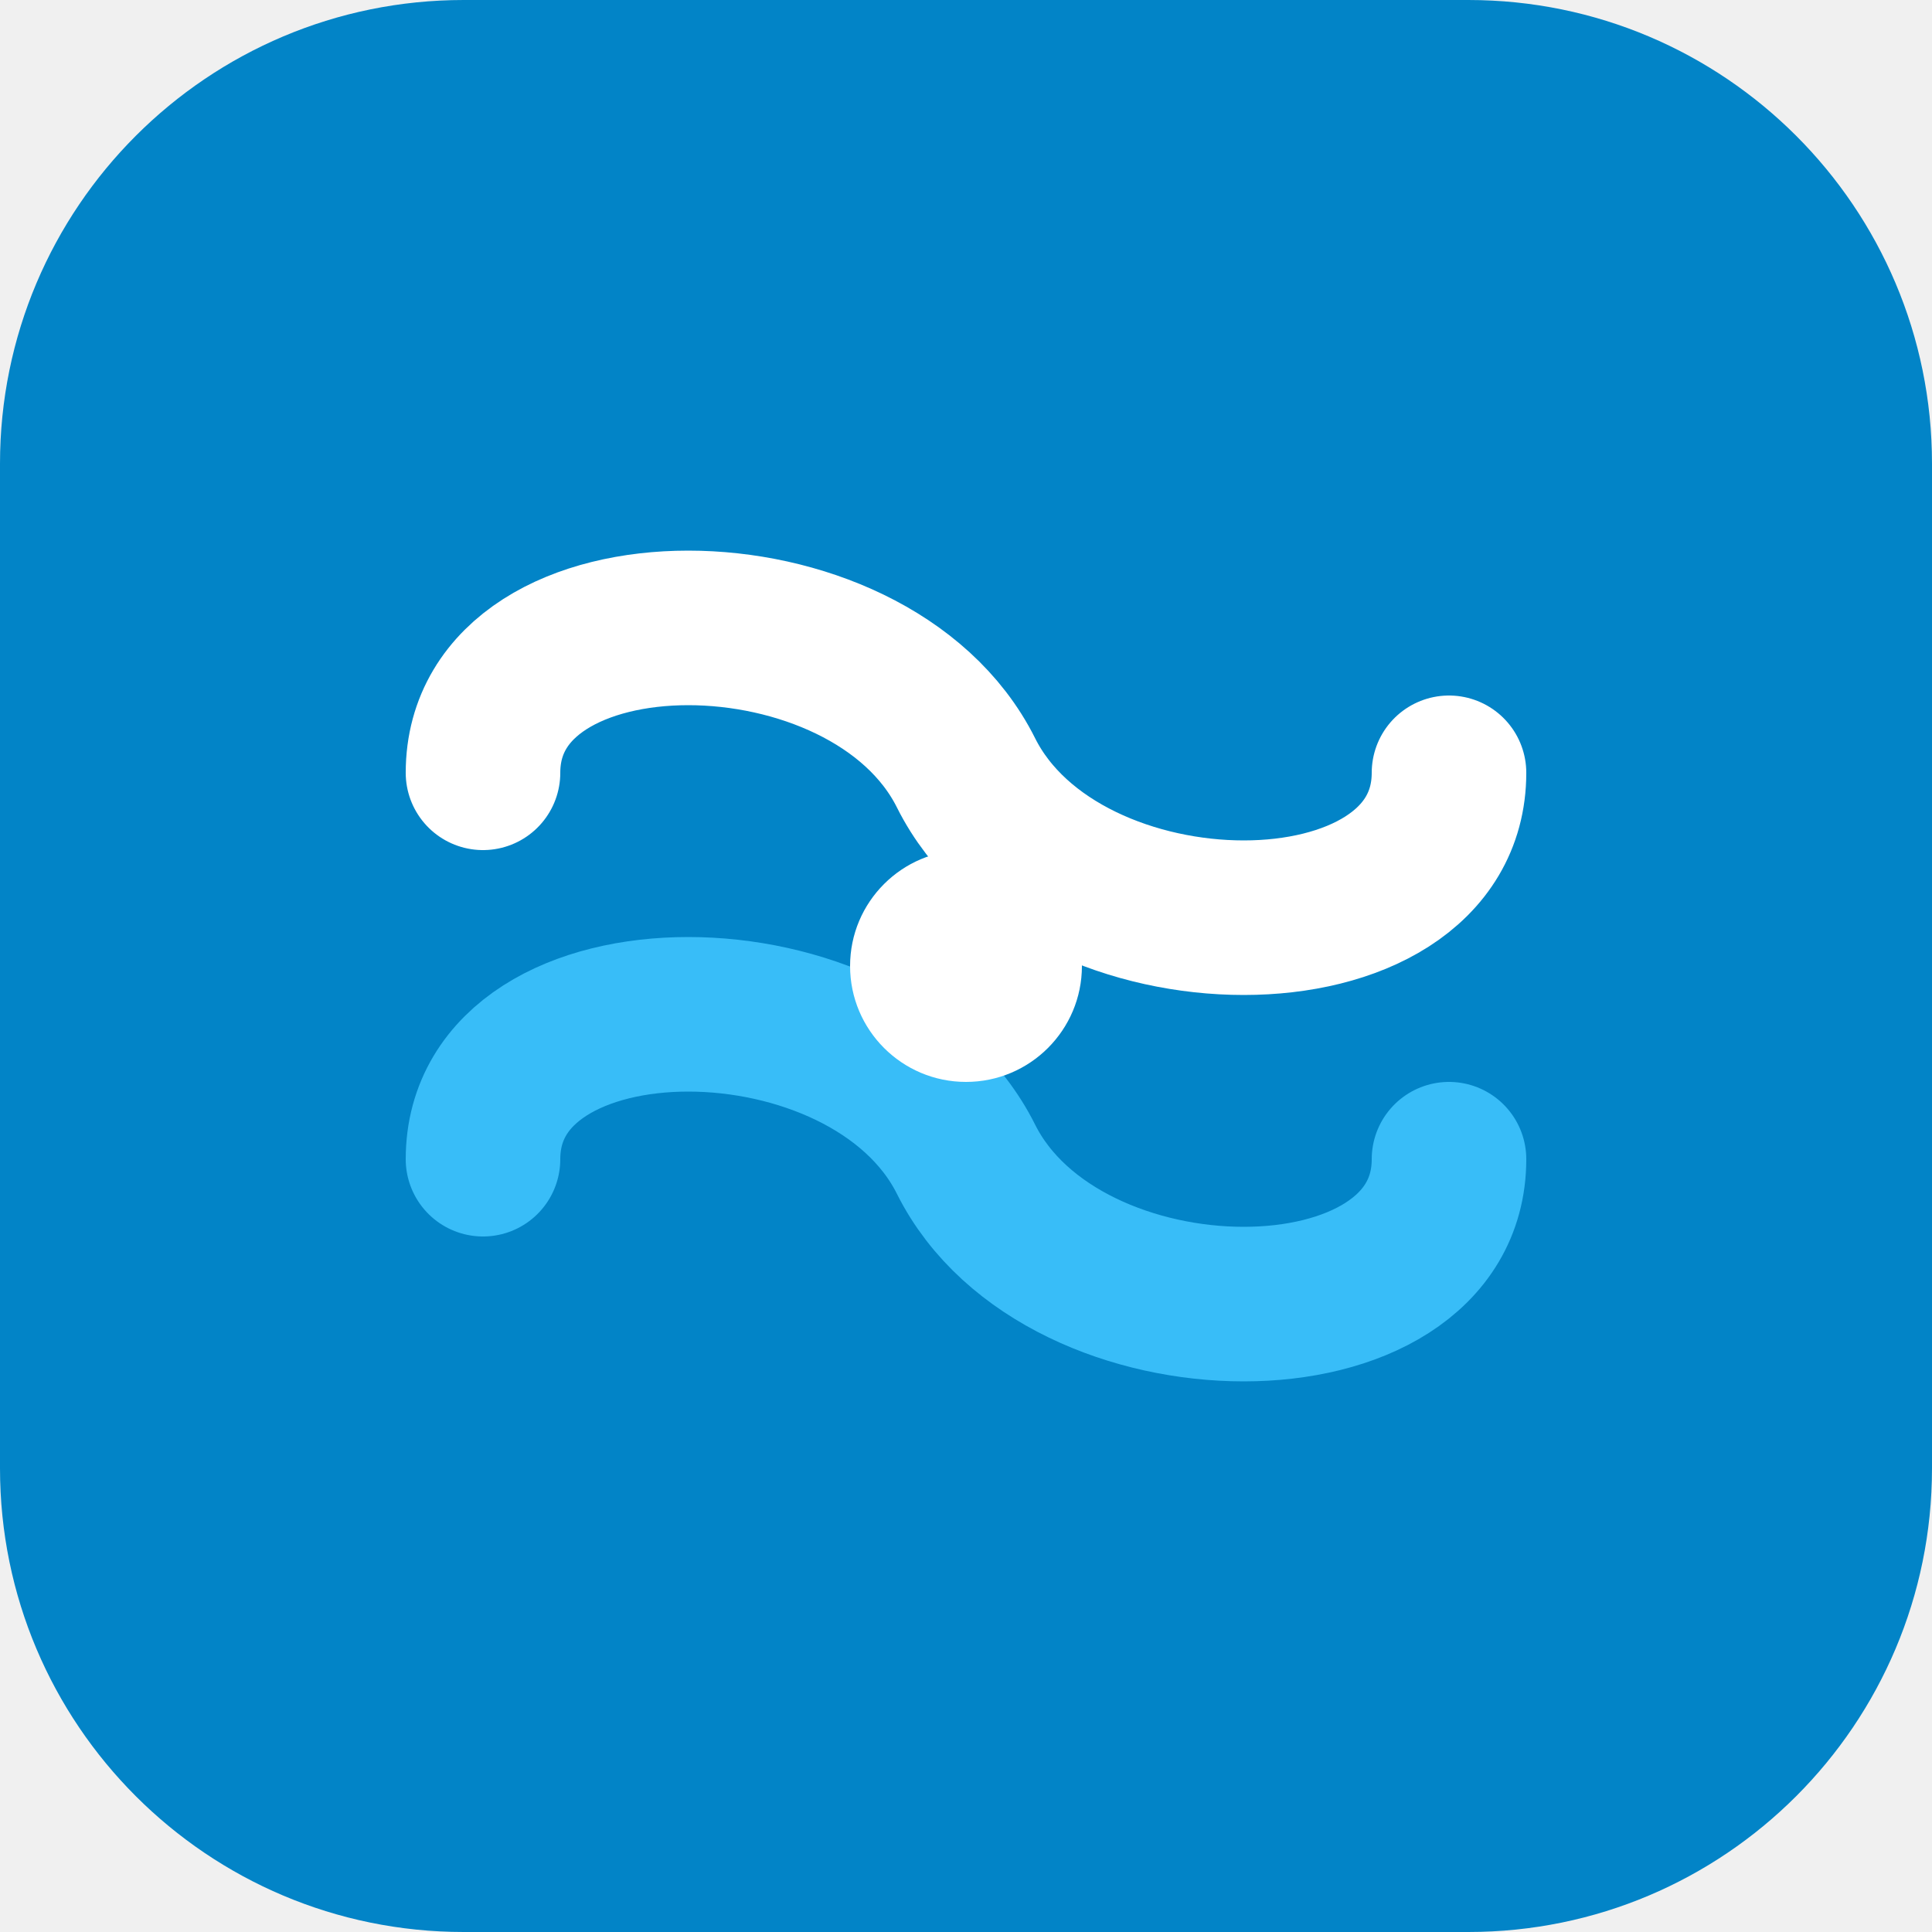
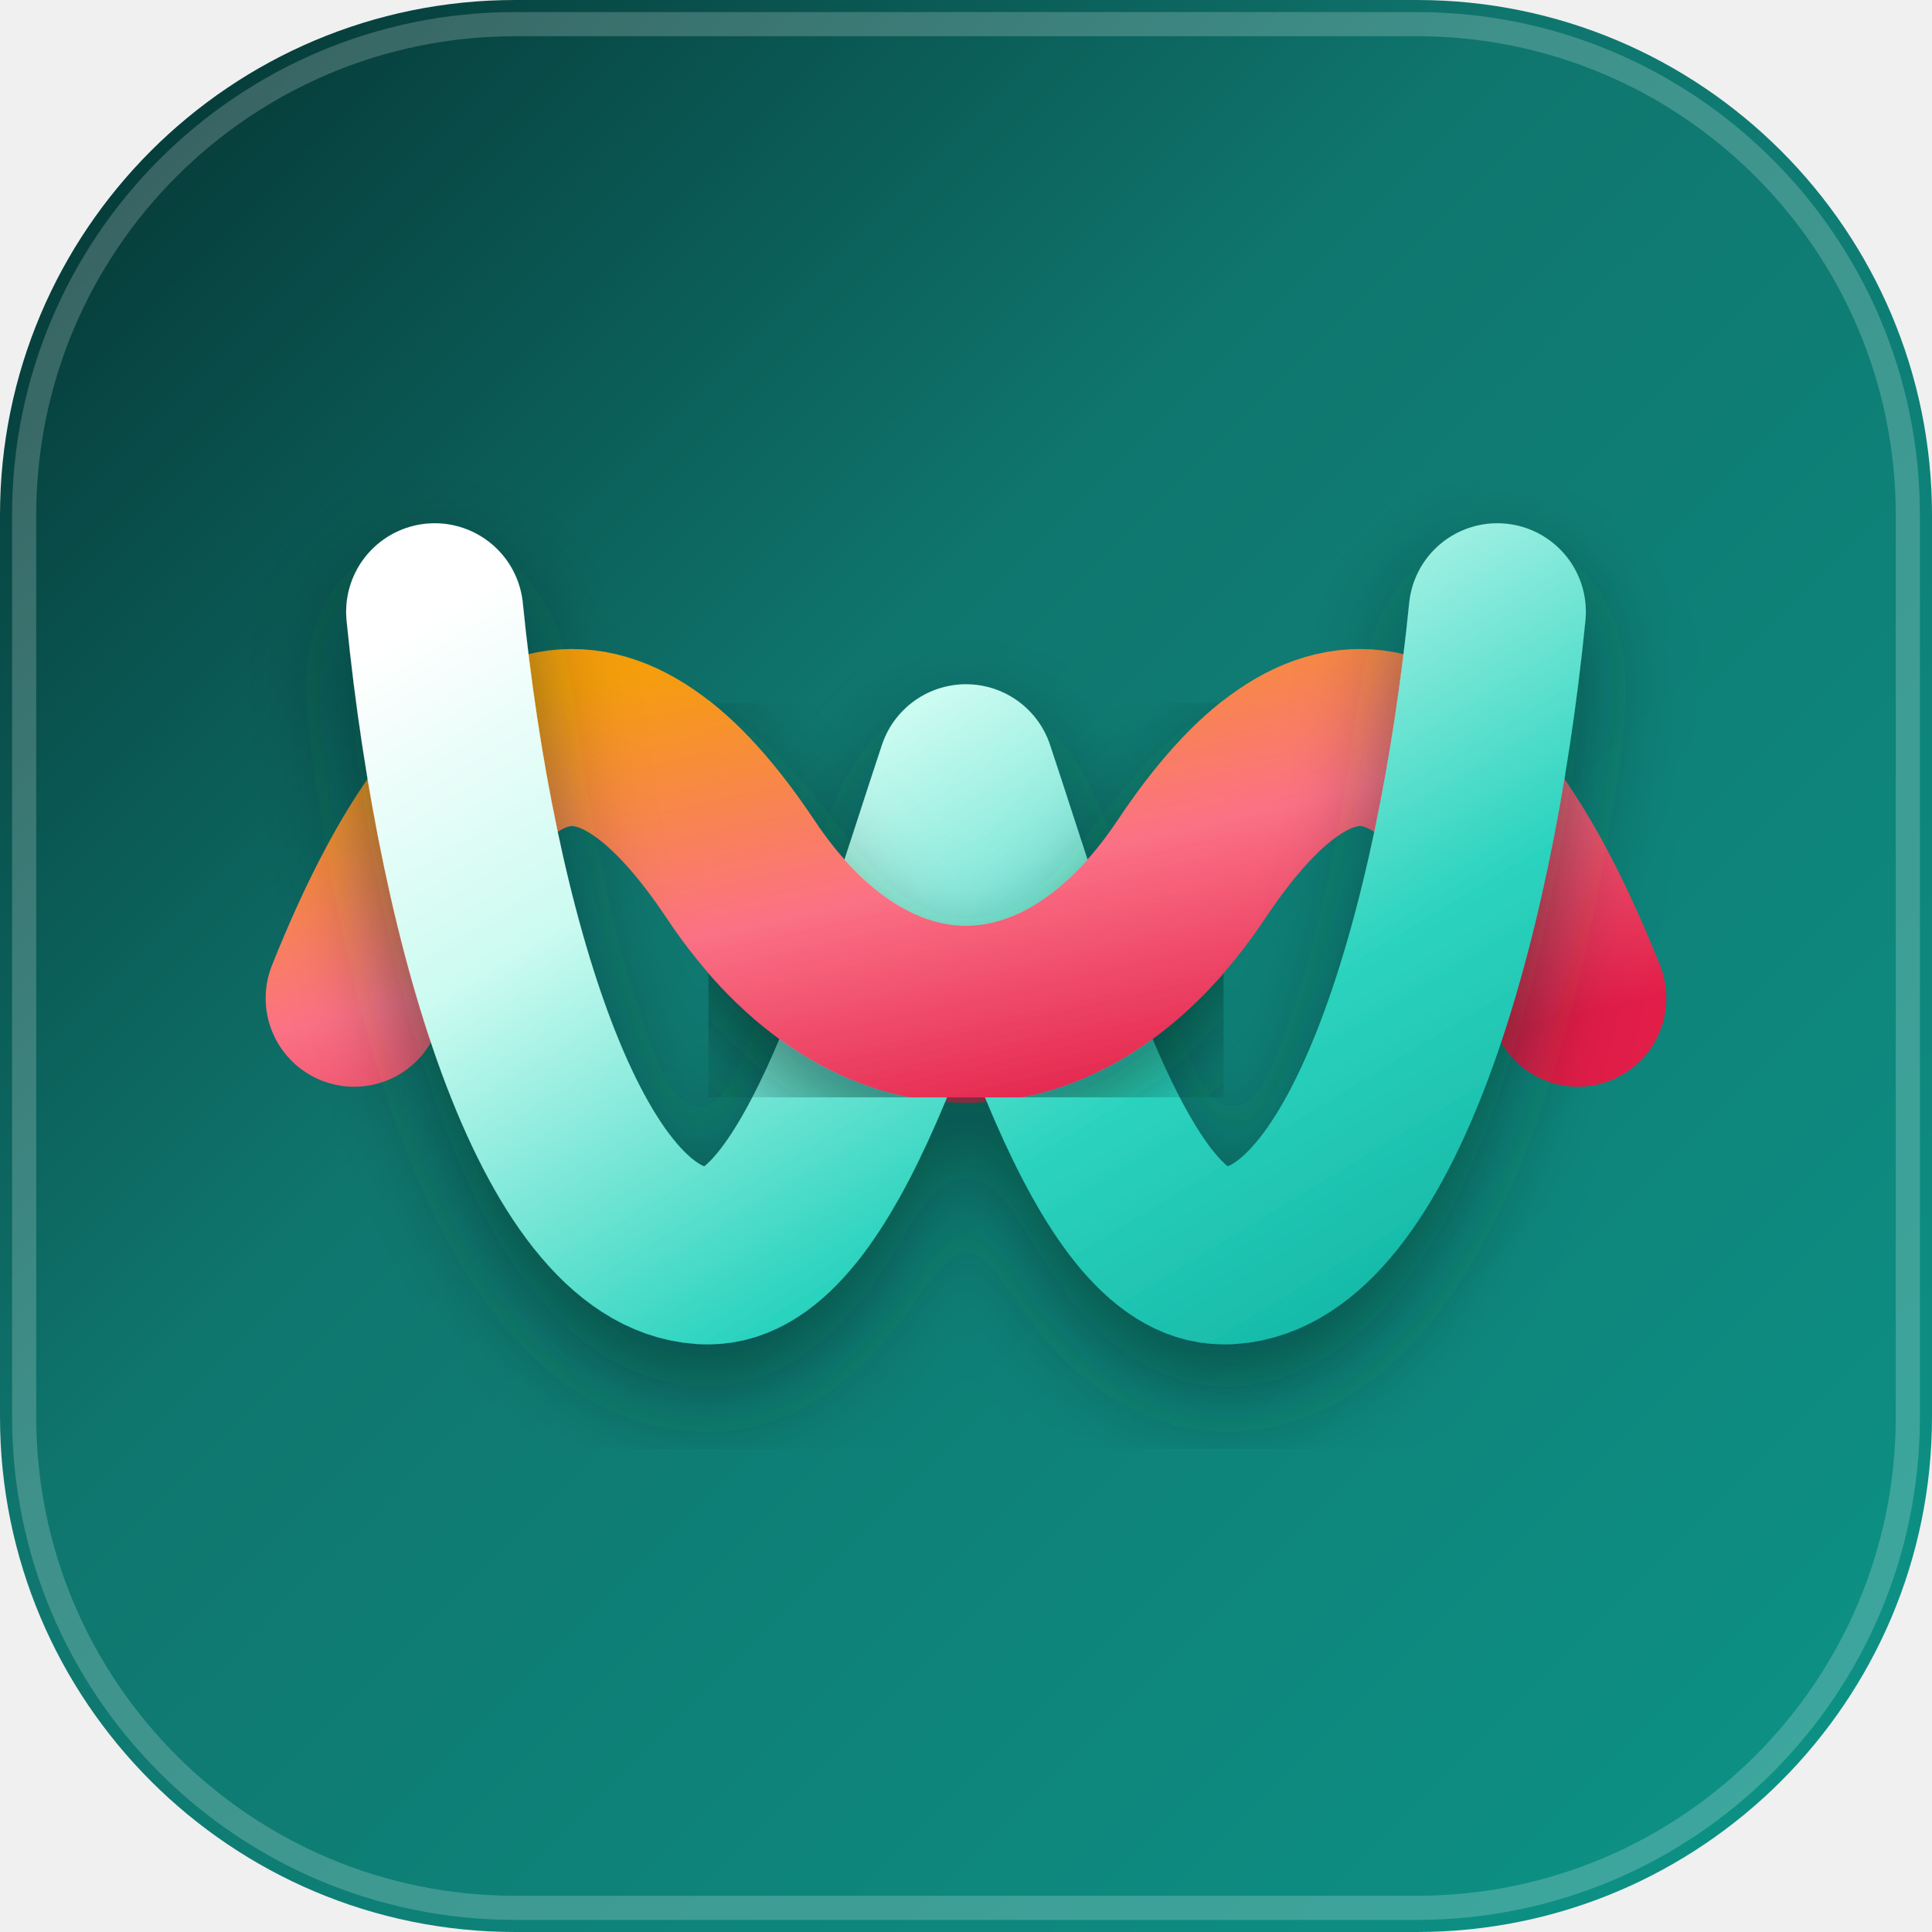
- <svg xmlns="http://www.w3.org/2000/svg" viewBox="0 0 100 100" fill="none">
-   <rect width="100" height="100" rx="24" fill="#0284c7" />
-   <path d="M25 40 C 25 30, 45 30, 50 40 C 55 50, 75 50, 75 40" stroke="#ffffff" stroke-width="8" stroke-linecap="round" fill="none" />
-   <path d="M25 60 C 25 50, 45 50, 50 60 C 55 70, 75 70, 75 60" stroke="#38bdf8" stroke-width="8" stroke-linecap="round" fill="none" />
-   <circle cx="50" cy="50" r="6" fill="#ffffff" />
+ <svg xmlns="http://www.w3.org/2000/svg" viewBox="0 0 120 120" fill="none">
+   <defs>
+     <linearGradient id="bg" x1="0%" y1="0%" x2="100%" y2="100%">
+       <stop offset="0%" stop-color="#042f2e" />
+       <stop offset="40%" stop-color="#0f766e" />
+       <stop offset="100%" stop-color="#0d9488" />
+     </linearGradient>
+     <linearGradient id="warmRibbon" x1="0%" y1="0%" x2="100%" y2="100%">
+       <stop offset="0%" stop-color="#f59e0b" />
+       <stop offset="50%" stop-color="#fb7185" />
+       <stop offset="100%" stop-color="#e11d48" />
+     </linearGradient>
+     <linearGradient id="mintRibbon" x1="0%" y1="0%" x2="100%" y2="100%">
+       <stop offset="0%" stop-color="#ffffff" />
+       <stop offset="30%" stop-color="#ccfbf1" />
+       <stop offset="70%" stop-color="#2dd4bf" />
+       <stop offset="100%" stop-color="#14b8a6" />
+     </linearGradient>
+     <filter id="threadShadow" x="-30%" y="-30%" width="160%" height="160%">
+       <feDropShadow dx="0" dy="3" stdDeviation="3" flood-color="#022c22" flood-opacity="0.5" />
+     </filter>
+     <clipPath id="centerClip">
+       <rect x="44" y="40" width="32" height="35" />
+     </clipPath>
+   </defs>
+   <rect width="120" height="120" rx="32" fill="url(#bg)" />
+   <rect x="1.5" y="1.5" width="117" height="117" rx="30.5" stroke="rgba(255,255,255,0.2)" stroke-width="1.5" />
+   <path d="M 22 62 C 30 42, 38 42, 46 54 C 54 66, 66 66, 74 54 C 82 42, 90 42, 98 62" stroke="url(#warmRibbon)" stroke-width="11" stroke-linecap="round" fill="none" />
+   <path d="M 27 38 C 29 58, 35 78, 44 78 C 51 78, 56 60, 60 48 C 64 60, 69 78, 76 78 C 85 78, 91 58, 93 38" stroke="url(#mintRibbon)" stroke-width="11" stroke-linecap="round" stroke-linejoin="round" fill="none" filter="url(#threadShadow)" />
+   <g clip-path="url(#centerClip)">
+     <path d="M 22 62 C 30 42, 38 42, 46 54 C 54 66, 66 66, 74 54 C 82 42, 90 42, 98 62" stroke="url(#warmRibbon)" stroke-width="11" stroke-linecap="round" fill="none" filter="url(#threadShadow)" />
+   </g>
</svg>
